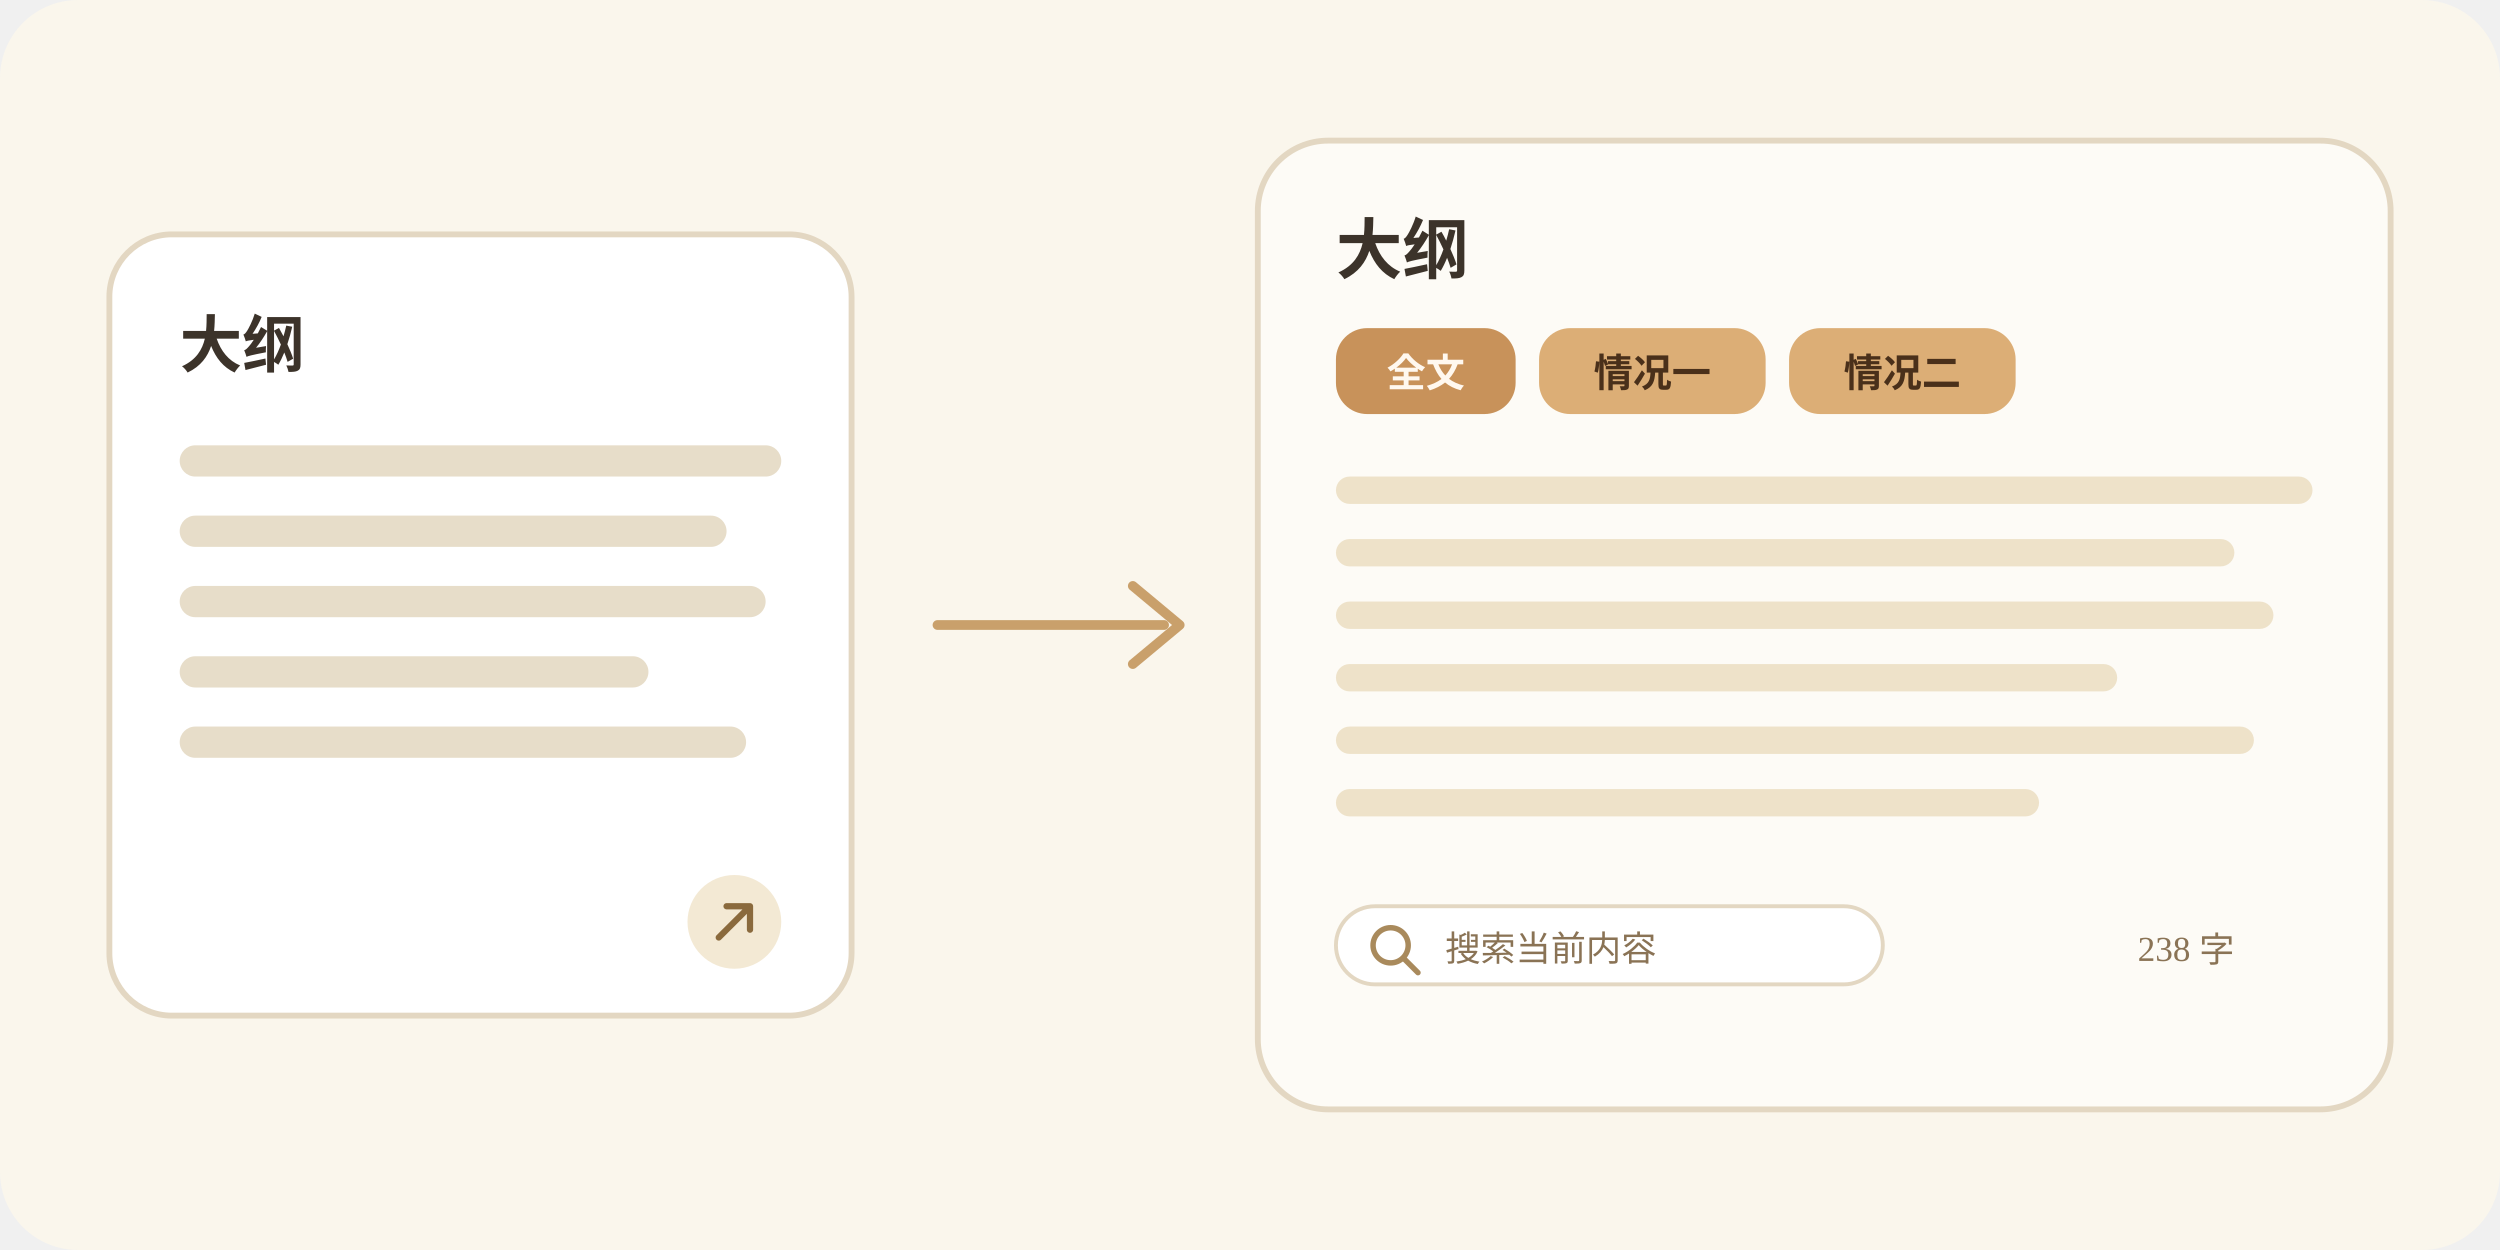
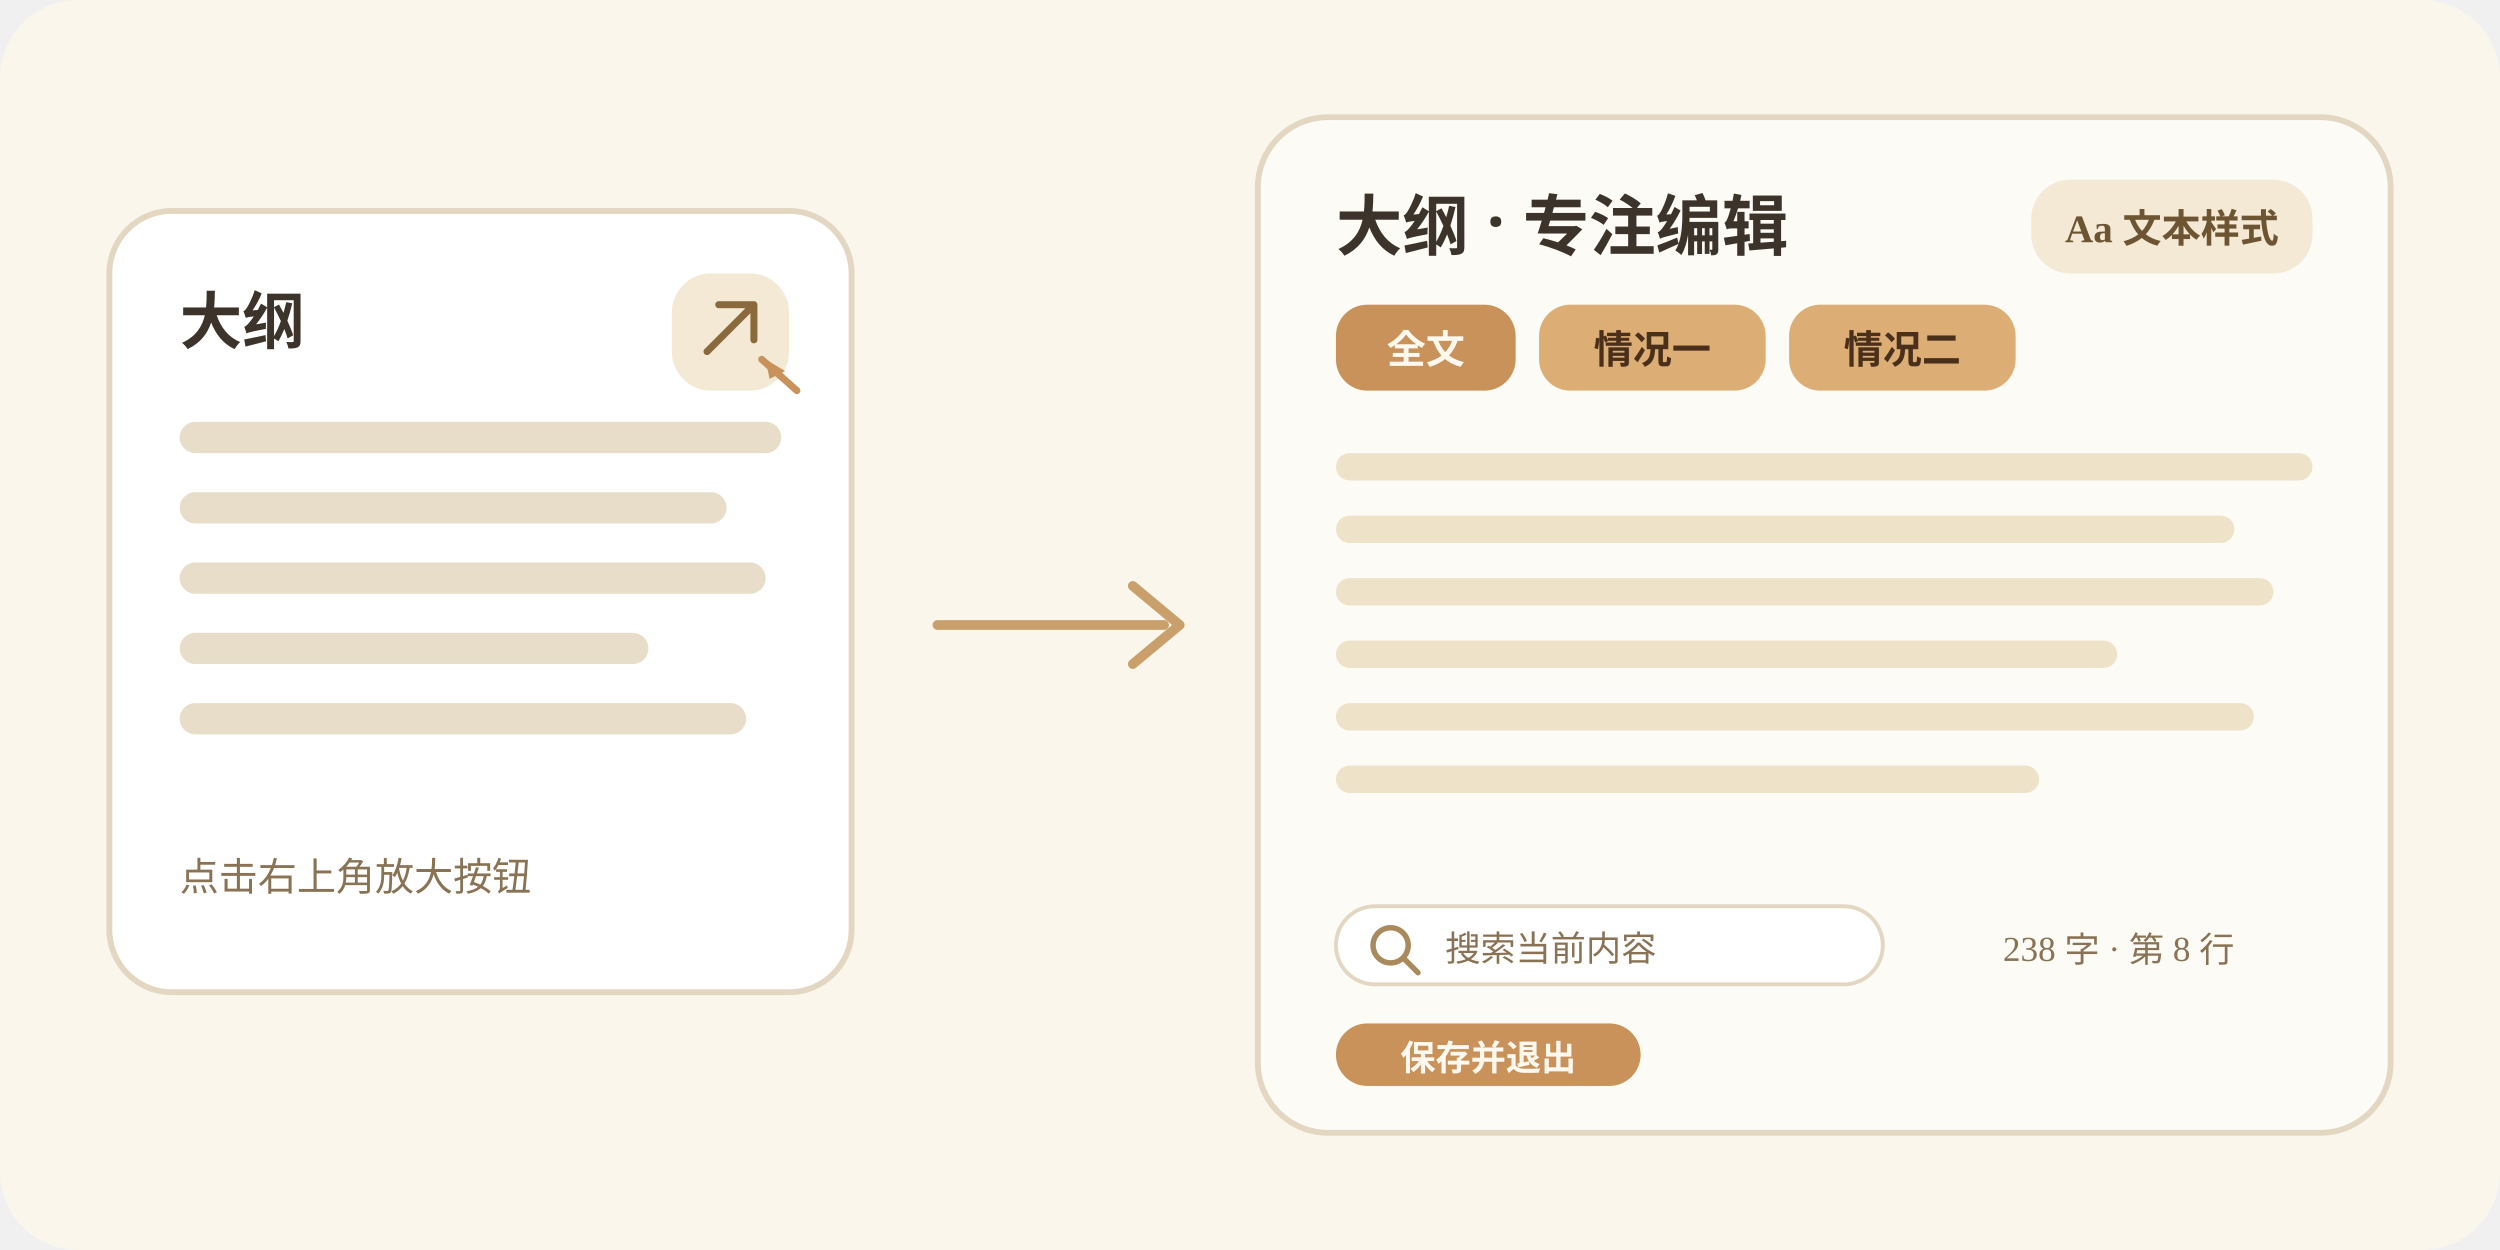
<svg xmlns="http://www.w3.org/2000/svg" viewBox="0 0 640 320" role="img" aria-label="专注编辑器示意图">
  <rect width="640" height="320" rx="20" fill="#faf6ec" />
-   <g transform="translate(28,60)">
+   <g transform="translate(28,54)">
    <rect width="190" height="200" rx="16" fill="#ffffff" stroke="#e3d7c2" stroke-width="1.5" />
    <text x="18" y="34" font-family="Georgia, serif" font-size="16" fill="#3c332a" font-weight="700">大纲</text>
+     <rect x="144" y="16" width="30" height="30" rx="10" fill="#f3e9d4" />
+     <path d="M153 36 L165 24 M156 24 H165 V33" stroke="#8a6a3d" stroke-width="1.8" fill="none" stroke-linecap="round" stroke-linejoin="round" />
+     <path d="M176 46 L167 38" stroke="#c8925a" stroke-width="1.8" fill="none" stroke-linecap="round" />
+     <path d="M168 38 L169 43 L173 41" fill="#c8925a" />
    <rect x="18" y="54" width="154" height="8" rx="4" fill="#e7ddc9" />
    <rect x="18" y="72" width="140" height="8" rx="4" fill="#e7ddc9" />
    <rect x="18" y="90" width="150" height="8" rx="4" fill="#e7ddc9" />
    <rect x="18" y="108" width="120" height="8" rx="4" fill="#e7ddc9" />
    <rect x="18" y="126" width="145" height="8" rx="4" fill="#e7ddc9" />
-     <g transform="translate(148,164)">
-       <circle cx="12" cy="12" r="12" fill="#f3e9d4" />
-       <path d="M8 16 L16 8 M10 8 H16 V14" stroke="#8a6a3d" stroke-width="1.6" fill="none" stroke-linecap="round" stroke-linejoin="round" />
-     </g>
+     <text x="18" y="174" font-size="10" fill="#8a7355">点击右上角放大按钮</text>
  </g>
  <path d="M240 160 H298" stroke="#c9a06b" stroke-width="2.5" fill="none" stroke-linecap="round" />
  <path d="M290 150 L302 160 L290 170" stroke="#c9a06b" stroke-width="2.5" fill="none" stroke-linecap="round" stroke-linejoin="round" />
-   <g transform="translate(322,36)">
-     <rect width="290" height="248" rx="18" fill="#fdfbf6" stroke="#e3d7c2" stroke-width="1.5" />
-     <text x="20" y="34" font-family="Georgia, serif" font-size="17" fill="#3c332a" font-weight="700">大纲</text>
+   <g transform="translate(322,30)">
+     <rect width="290" height="260" rx="18" fill="#fdfbf6" stroke="#e3d7c2" stroke-width="1.5" />
+     <text x="20" y="34" font-family="Georgia, serif" font-size="17" fill="#3c332a" font-weight="700">大纲 · 专注编辑</text>
+     <rect x="198" y="16" width="72" height="24" rx="10" fill="#f3e9d4" />
+     <text x="234" y="32" font-size="10" fill="#6d5432" text-anchor="middle" font-weight="700">Aa 文本样式</text>
    <rect x="20" y="48" width="46" height="22" rx="8" fill="#c8925a" />
    <text x="43" y="63" font-size="10" fill="#fff8ef" text-anchor="middle" font-weight="700">全文</text>
    <rect x="72" y="48" width="58" height="22" rx="8" fill="#dcae76" />
    <text x="101" y="63" font-size="10" fill="#4a301a" text-anchor="middle" font-weight="700">情况一</text>
    <rect x="136" y="48" width="58" height="22" rx="8" fill="#dcae76" />
    <text x="165" y="63" font-size="10" fill="#4a301a" text-anchor="middle" font-weight="700">情况二</text>
    <rect x="20" y="86" width="250" height="7" rx="3.5" fill="#eee2c9" />
    <rect x="20" y="102" width="230" height="7" rx="3.5" fill="#eee2c9" />
    <rect x="20" y="118" width="240" height="7" rx="3.5" fill="#eee2c9" />
    <rect x="20" y="134" width="200" height="7" rx="3.5" fill="#eee2c9" />
    <rect x="20" y="150" width="235" height="7" rx="3.5" fill="#eee2c9" />
    <rect x="20" y="166" width="180" height="7" rx="3.5" fill="#eee2c9" />
-     <rect x="20" y="196" width="140" height="20" rx="10" fill="#ffffff" stroke="#e3d7c2" />
-     <circle cx="34" cy="206" r="4.5" fill="none" stroke="#a98a5c" stroke-width="1.4" />
-     <line x1="37.5" y1="209.5" x2="41" y2="213" stroke="#a98a5c" stroke-width="1.4" stroke-linecap="round" />
-     <text x="48" y="210" font-size="9" fill="#8a7355">搜索当前内容</text>
-     <text x="250" y="210" font-size="9" fill="#8a7355" text-anchor="end">238 字</text>
+     <rect x="20" y="202" width="140" height="20" rx="10" fill="#ffffff" stroke="#e3d7c2" />
+     <circle cx="34" cy="212" r="4.5" fill="none" stroke="#a98a5c" stroke-width="1.4" />
+     <line x1="37.5" y1="215.5" x2="41" y2="219" stroke="#a98a5c" stroke-width="1.4" stroke-linecap="round" />
+     <text x="48" y="216" font-size="9" fill="#8a7355">搜索当前内容</text>
+     <text x="250" y="216" font-size="9" fill="#8a7355" text-anchor="end">238 字 · 第 8 行</text>
+     <rect x="20" y="232" width="78" height="16" rx="8" fill="#c8925a" />
+     <text x="59" y="244" font-size="9" fill="#fff8ef" text-anchor="middle" font-weight="700">保存并退出</text>
  </g>
</svg>
